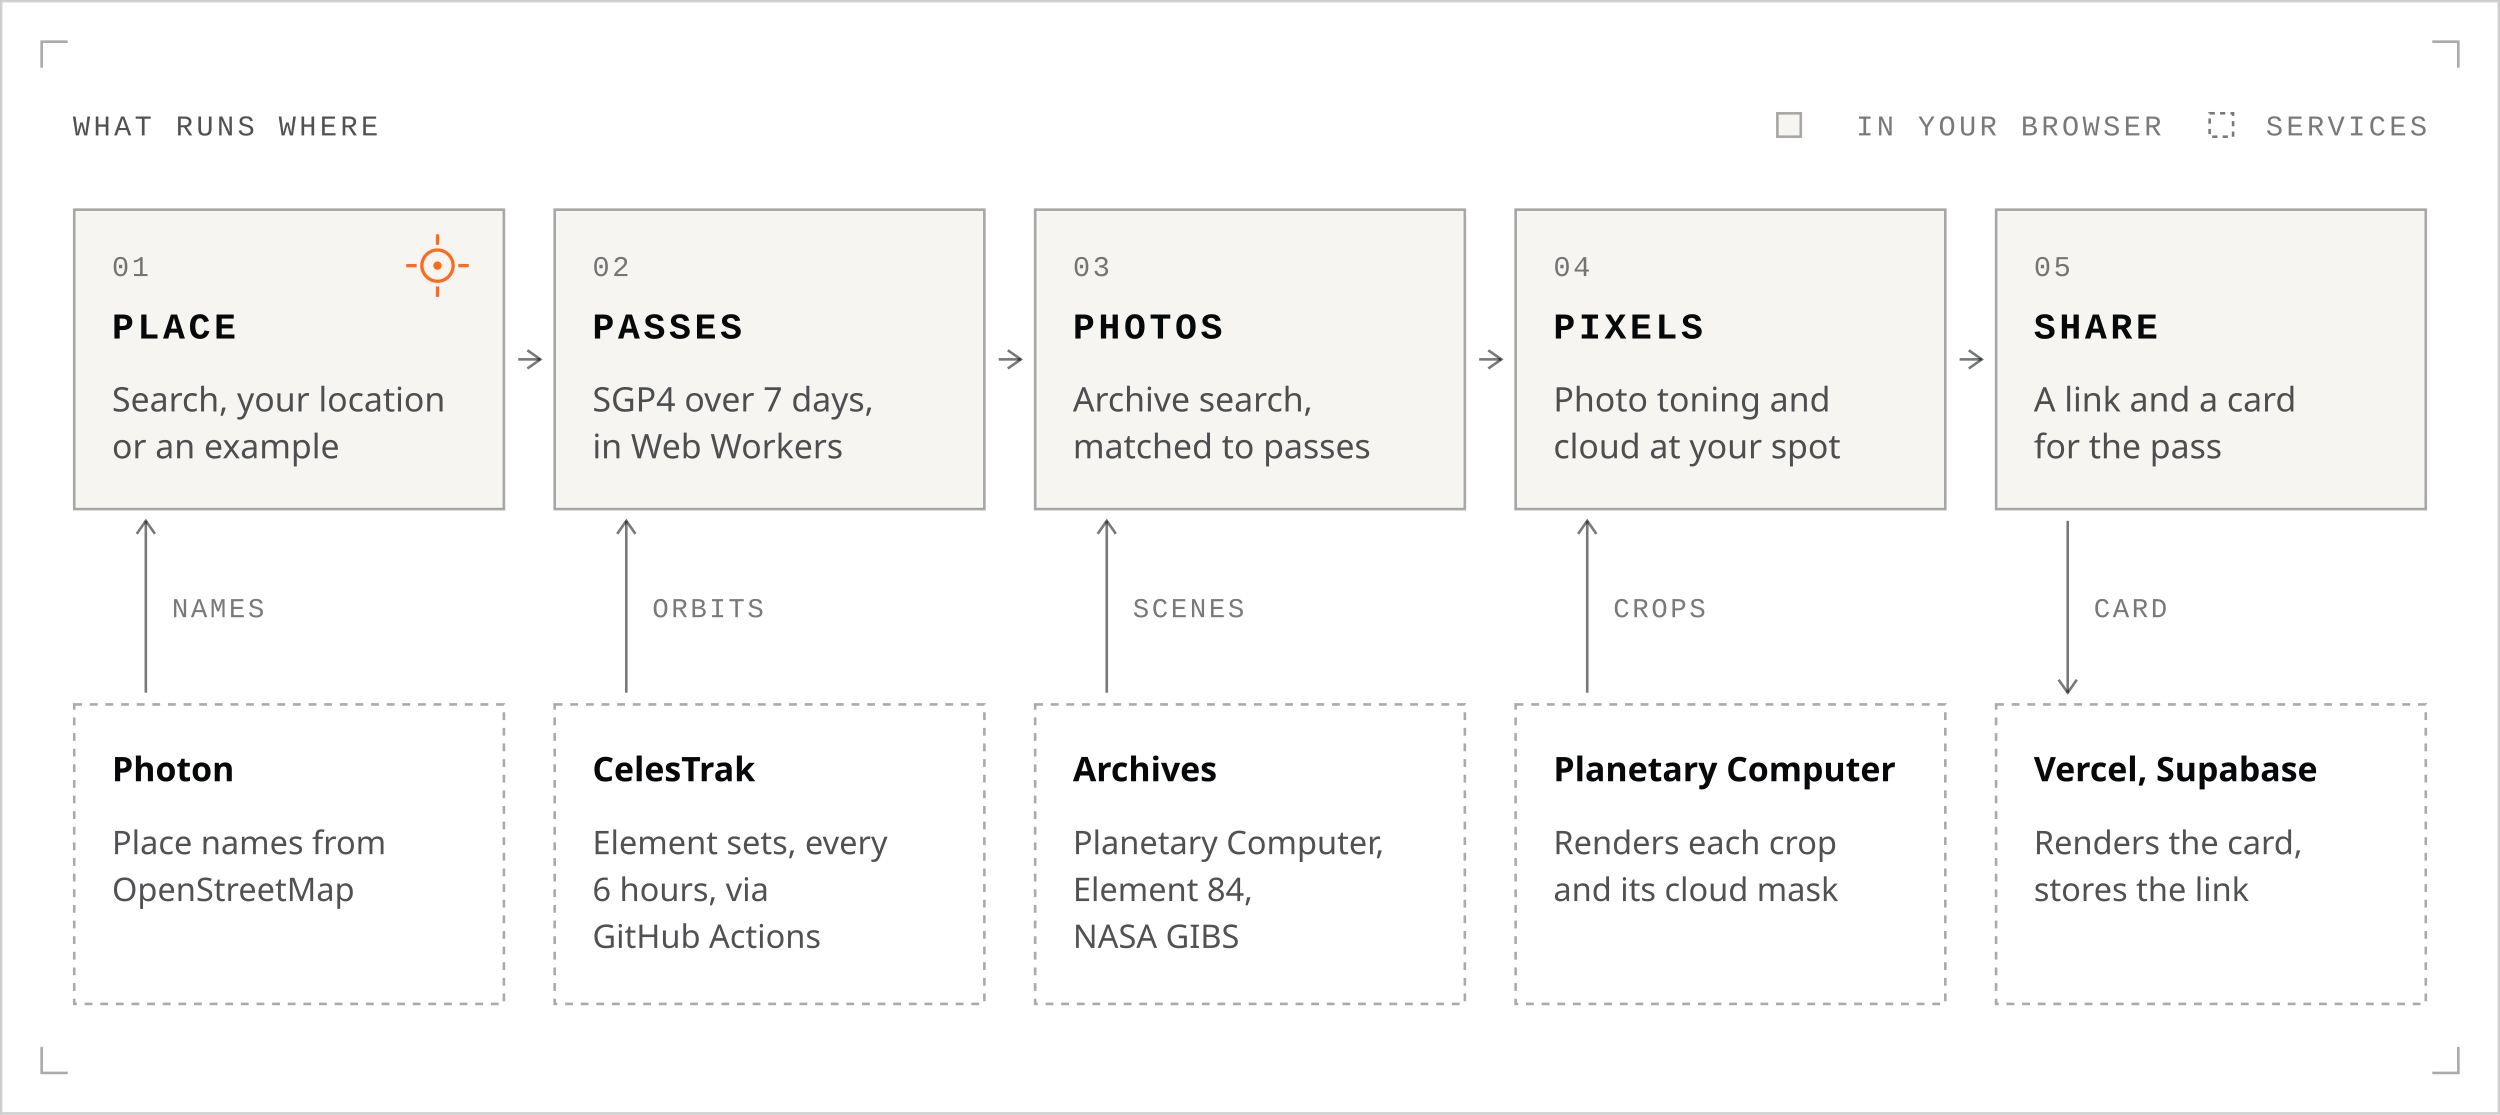
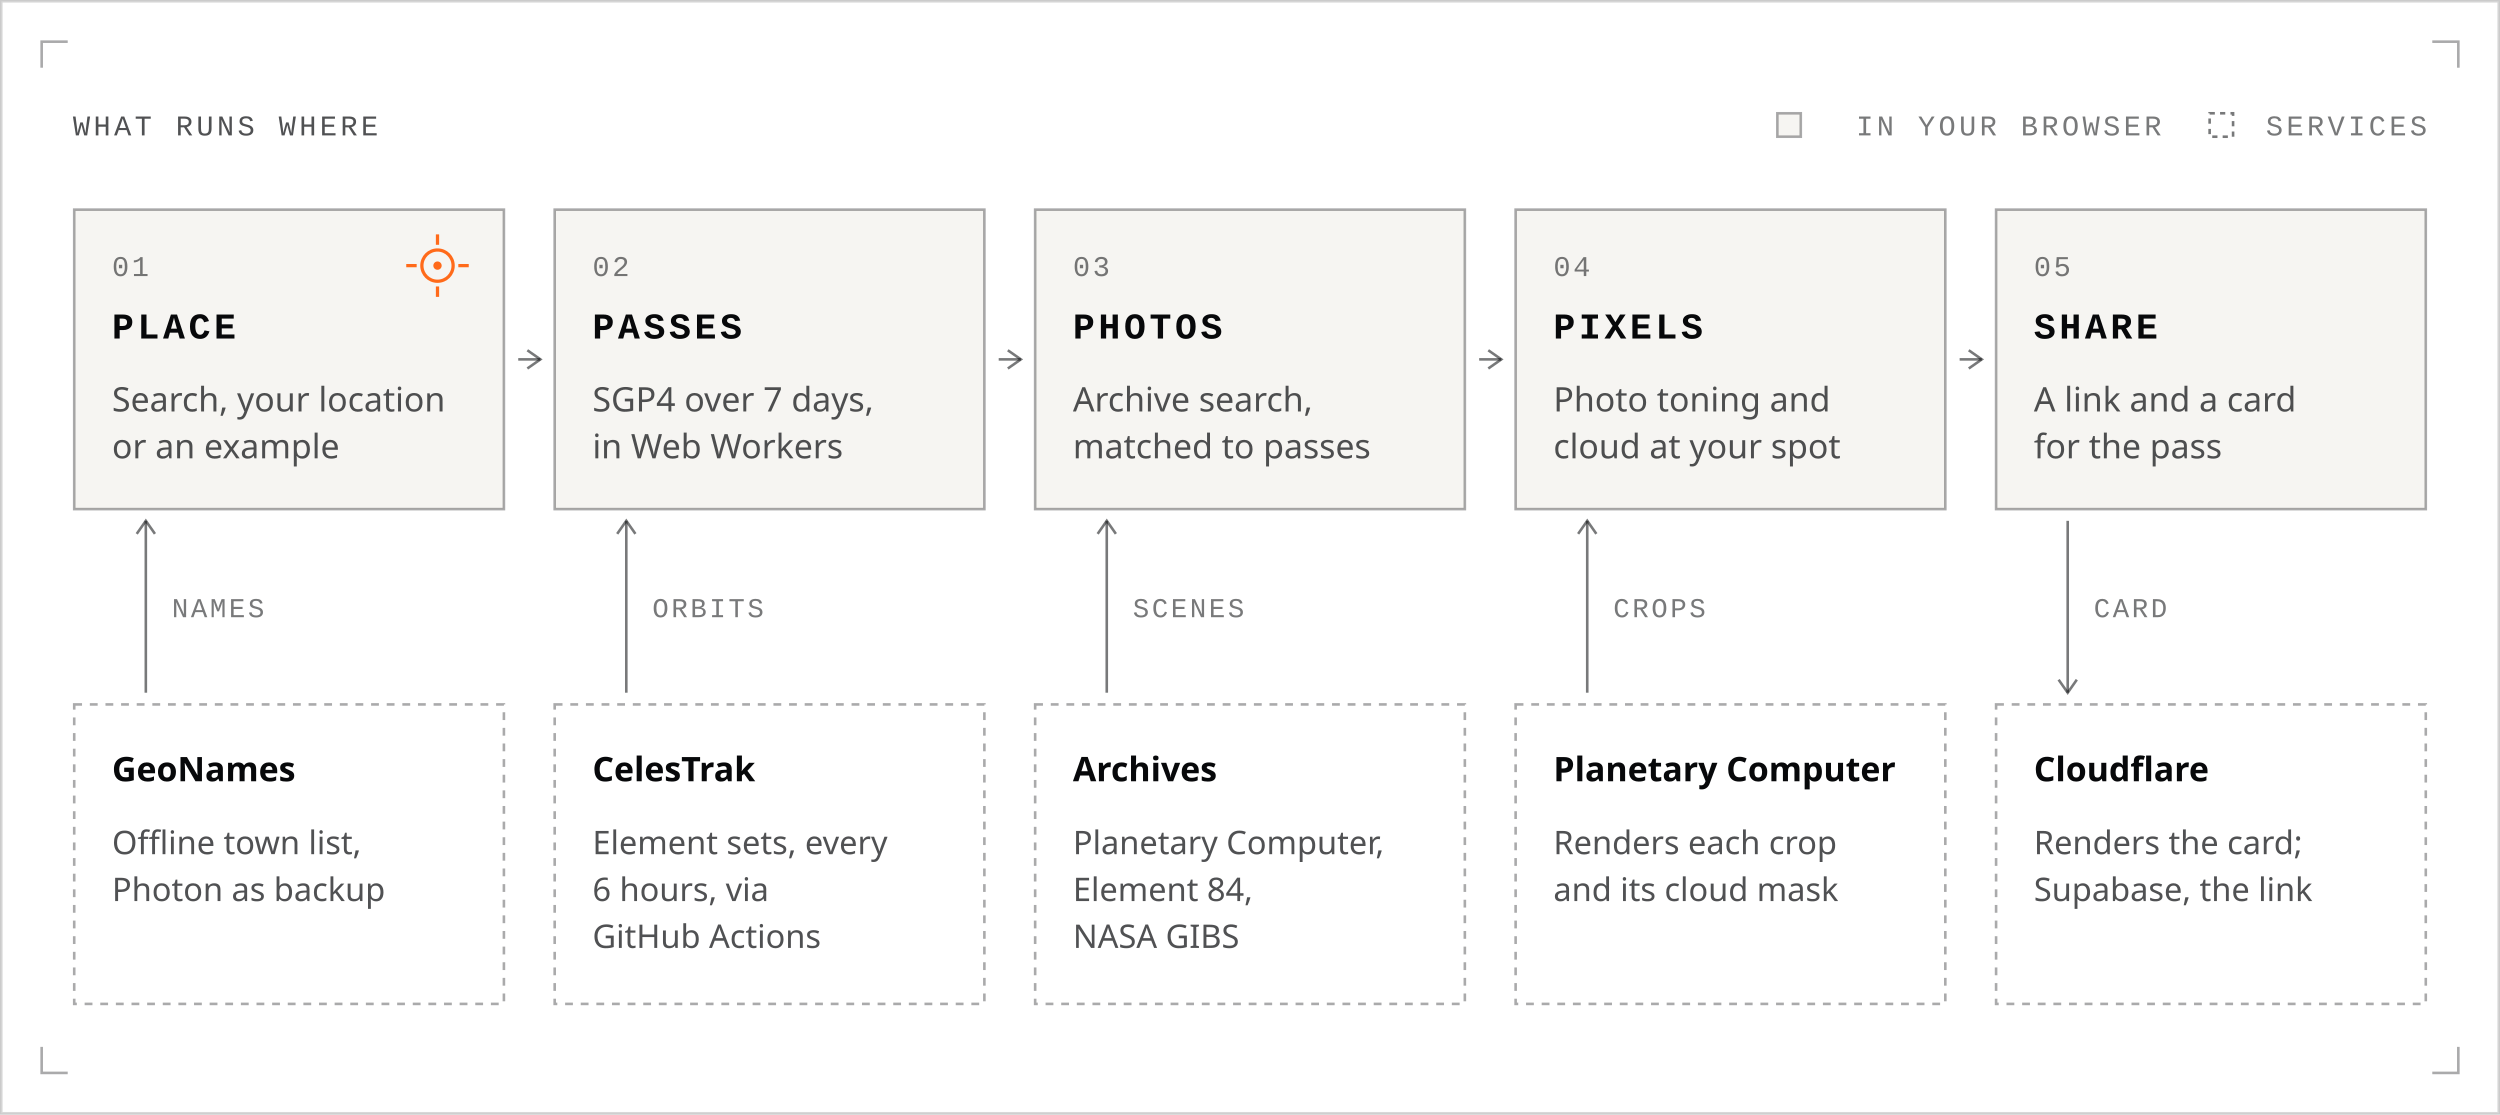
<svg xmlns="http://www.w3.org/2000/svg" viewBox="0 0 960 428" width="960" height="428" role="img" aria-labelledby="t d">
  <rect x="0.5" y="0.5" width="959" height="427" fill="#FFFFFF" stroke="rgba(7,8,10,0.16)" />
  <path d="M16 26 V16 H26" fill="none" stroke="rgba(7,8,10,0.34)" stroke-width="1" />
  <path d="M944 26 V16 H934" fill="none" stroke="rgba(7,8,10,0.34)" stroke-width="1" />
  <path d="M16 402 V412 H26" fill="none" stroke="rgba(7,8,10,0.34)" stroke-width="1" />
  <path d="M944 402 V412 H934" fill="none" stroke="rgba(7,8,10,0.34)" stroke-width="1" />
  <text x="28" y="52" font-family="ui-monospace, SFMono-Regular, 'SF Mono', Menlo, Consolas, 'Liberation Mono', monospace" font-size="11" letter-spacing="1.3" fill="rgba(7,8,10,0.70)">WHAT RUNS WHERE</text>
  <text x="932" y="52" text-anchor="end" font-family="ui-monospace, SFMono-Regular, 'SF Mono', Menlo, Consolas, 'Liberation Mono', monospace" font-size="11" letter-spacing="1.3" fill="rgba(7,8,10,0.54)">SERVICES</text>
  <rect x="848.5" y="43.5" width="9" height="9" fill="none" stroke="rgba(7,8,10,0.54)" stroke-dasharray="2 2" />
  <text x="830" y="52" text-anchor="end" font-family="ui-monospace, SFMono-Regular, 'SF Mono', Menlo, Consolas, 'Liberation Mono', monospace" font-size="11" letter-spacing="1.3" fill="rgba(7,8,10,0.54)">IN YOUR BROWSER</text>
  <rect x="682.5" y="43.5" width="9" height="9" fill="#F6F5F2" stroke="rgba(7,8,10,0.34)" />
  <rect x="28.5" y="80.5" width="165" height="115" fill="#F6F5F2" stroke="rgba(7,8,10,0.34)" />
  <text x="43.0" y="106" font-family="ui-monospace, SFMono-Regular, 'SF Mono', Menlo, Consolas, 'Liberation Mono', monospace" font-size="11" letter-spacing="1" fill="rgba(7,8,10,0.54)">01</text>
  <text x="43.0" y="130" font-family="ui-monospace, SFMono-Regular, 'SF Mono', Menlo, Consolas, 'Liberation Mono', monospace" font-size="14" font-weight="600" letter-spacing="1.4" fill="#07080A">PLACE</text>
  <text x="43.0" y="158" font-family="-apple-system, BlinkMacSystemFont, 'Segoe UI', 'Noto Sans', Helvetica, Arial, sans-serif" font-size="13" fill="rgba(7,8,10,0.70)">Search, your location</text>
  <text x="43.0" y="176" font-family="-apple-system, BlinkMacSystemFont, 'Segoe UI', 'Noto Sans', Helvetica, Arial, sans-serif" font-size="13" fill="rgba(7,8,10,0.70)">or an example</text>
  <circle cx="168.0" cy="102" r="6" fill="none" stroke="#FF6A1A" stroke-width="1.25" />
  <circle cx="168.0" cy="102" r="1.6" fill="#FF6A1A" />
  <path d="M176.0 102 L180.0 102" stroke="#FF6A1A" stroke-width="1.25" />
  <path d="M160.0 102 L156.0 102" stroke="#FF6A1A" stroke-width="1.25" />
  <path d="M168.0 110 L168.0 114" stroke="#FF6A1A" stroke-width="1.25" />
  <path d="M168.0 94 L168.0 90" stroke="#FF6A1A" stroke-width="1.25" />
  <path d="M199.0 138.0 H207.5" stroke="rgba(7,8,10,0.54)" stroke-width="1" />
  <path d="M202.5 134.5 L207.5 138.0 L202.5 141.5" fill="none" stroke="rgba(7,8,10,0.54)" stroke-width="1" />
  <rect x="213.0" y="80.5" width="165" height="115" fill="#F6F5F2" stroke="rgba(7,8,10,0.34)" />
  <text x="227.5" y="106" font-family="ui-monospace, SFMono-Regular, 'SF Mono', Menlo, Consolas, 'Liberation Mono', monospace" font-size="11" letter-spacing="1" fill="rgba(7,8,10,0.54)">02</text>
  <text x="227.5" y="130" font-family="ui-monospace, SFMono-Regular, 'SF Mono', Menlo, Consolas, 'Liberation Mono', monospace" font-size="14" font-weight="600" letter-spacing="1.4" fill="#07080A">PASSES</text>
  <text x="227.5" y="158" font-family="-apple-system, BlinkMacSystemFont, 'Segoe UI', 'Noto Sans', Helvetica, Arial, sans-serif" font-size="13" fill="rgba(7,8,10,0.70)">SGP4 over 7 days,</text>
  <text x="227.5" y="176" font-family="-apple-system, BlinkMacSystemFont, 'Segoe UI', 'Noto Sans', Helvetica, Arial, sans-serif" font-size="13" fill="rgba(7,8,10,0.70)">in Web Workers</text>
  <path d="M383.5 138.0 H392.0" stroke="rgba(7,8,10,0.54)" stroke-width="1" />
  <path d="M387.0 134.5 L392.0 138.0 L387.0 141.5" fill="none" stroke="rgba(7,8,10,0.54)" stroke-width="1" />
  <rect x="397.5" y="80.5" width="165" height="115" fill="#F6F5F2" stroke="rgba(7,8,10,0.34)" />
  <text x="412.0" y="106" font-family="ui-monospace, SFMono-Regular, 'SF Mono', Menlo, Consolas, 'Liberation Mono', monospace" font-size="11" letter-spacing="1" fill="rgba(7,8,10,0.54)">03</text>
  <text x="412.0" y="130" font-family="ui-monospace, SFMono-Regular, 'SF Mono', Menlo, Consolas, 'Liberation Mono', monospace" font-size="14" font-weight="600" letter-spacing="1.4" fill="#07080A">PHOTOS</text>
  <text x="412.0" y="158" font-family="-apple-system, BlinkMacSystemFont, 'Segoe UI', 'Noto Sans', Helvetica, Arial, sans-serif" font-size="13" fill="rgba(7,8,10,0.70)">Archive search,</text>
  <text x="412.0" y="176" font-family="-apple-system, BlinkMacSystemFont, 'Segoe UI', 'Noto Sans', Helvetica, Arial, sans-serif" font-size="13" fill="rgba(7,8,10,0.70)">matched to passes</text>
  <path d="M568.0 138.0 H576.5" stroke="rgba(7,8,10,0.54)" stroke-width="1" />
  <path d="M571.5 134.5 L576.5 138.0 L571.5 141.5" fill="none" stroke="rgba(7,8,10,0.54)" stroke-width="1" />
  <rect x="582.0" y="80.5" width="165" height="115" fill="#F6F5F2" stroke="rgba(7,8,10,0.34)" />
  <text x="596.5" y="106" font-family="ui-monospace, SFMono-Regular, 'SF Mono', Menlo, Consolas, 'Liberation Mono', monospace" font-size="11" letter-spacing="1" fill="rgba(7,8,10,0.54)">04</text>
  <text x="596.5" y="130" font-family="ui-monospace, SFMono-Regular, 'SF Mono', Menlo, Consolas, 'Liberation Mono', monospace" font-size="14" font-weight="600" letter-spacing="1.4" fill="#07080A">PIXELS</text>
  <text x="596.5" y="158" font-family="-apple-system, BlinkMacSystemFont, 'Segoe UI', 'Noto Sans', Helvetica, Arial, sans-serif" font-size="13" fill="rgba(7,8,10,0.70)">Photo toning and</text>
  <text x="596.5" y="176" font-family="-apple-system, BlinkMacSystemFont, 'Segoe UI', 'Noto Sans', Helvetica, Arial, sans-serif" font-size="13" fill="rgba(7,8,10,0.70)">cloud at your spot</text>
  <path d="M752.5 138.0 H761.0" stroke="rgba(7,8,10,0.54)" stroke-width="1" />
  <path d="M756.0 134.5 L761.0 138.0 L756.0 141.5" fill="none" stroke="rgba(7,8,10,0.54)" stroke-width="1" />
  <rect x="766.5" y="80.5" width="165" height="115" fill="#F6F5F2" stroke="rgba(7,8,10,0.34)" />
  <text x="781.0" y="106" font-family="ui-monospace, SFMono-Regular, 'SF Mono', Menlo, Consolas, 'Liberation Mono', monospace" font-size="11" letter-spacing="1" fill="rgba(7,8,10,0.54)">05</text>
  <text x="781.0" y="130" font-family="ui-monospace, SFMono-Regular, 'SF Mono', Menlo, Consolas, 'Liberation Mono', monospace" font-size="14" font-weight="600" letter-spacing="1.4" fill="#07080A">SHARE</text>
  <text x="781.0" y="158" font-family="-apple-system, BlinkMacSystemFont, 'Segoe UI', 'Noto Sans', Helvetica, Arial, sans-serif" font-size="13" fill="rgba(7,8,10,0.70)">A link and a card</text>
  <text x="781.0" y="176" font-family="-apple-system, BlinkMacSystemFont, 'Segoe UI', 'Noto Sans', Helvetica, Arial, sans-serif" font-size="13" fill="rgba(7,8,10,0.70)">for the pass</text>
  <rect x="28.5" y="270.5" width="165" height="115" fill="none" stroke="rgba(7,8,10,0.34)" stroke-dasharray="3 3" />
-   <text x="43.0" y="300" font-family="-apple-system, BlinkMacSystemFont, 'Segoe UI', 'Noto Sans', Helvetica, Arial, sans-serif" font-size="13" font-weight="600" fill="#07080A">Photon</text>
-   <text x="43.0" y="328" font-family="-apple-system, BlinkMacSystemFont, 'Segoe UI', 'Noto Sans', Helvetica, Arial, sans-serif" font-size="12.5" fill="rgba(7,8,10,0.70)">Place names from</text>
-   <text x="43.0" y="346" font-family="-apple-system, BlinkMacSystemFont, 'Segoe UI', 'Noto Sans', Helvetica, Arial, sans-serif" font-size="12.5" fill="rgba(7,8,10,0.70)">OpenStreetMap</text>
+   <text x="43.0" y="300" font-family="-apple-system, BlinkMacSystemFont, 'Segoe UI', 'Noto Sans', Helvetica, Arial, sans-serif" font-size="13" font-weight="600" fill="#07080A">GeoNames</text>
+   <text x="43.0" y="328" font-family="-apple-system, BlinkMacSystemFont, 'Segoe UI', 'Noto Sans', Helvetica, Arial, sans-serif" font-size="12.5" fill="rgba(7,8,10,0.70)">Offline town list,</text>
+   <text x="43.0" y="346" font-family="-apple-system, BlinkMacSystemFont, 'Segoe UI', 'Noto Sans', Helvetica, Arial, sans-serif" font-size="12.5" fill="rgba(7,8,10,0.70)">Photon as backup</text>
  <path d="M56.0 200 V266" stroke="rgba(7,8,10,0.54)" stroke-width="1" />
  <path d="M52.5 205 L56.0 200 L59.5 205" fill="none" stroke="rgba(7,8,10,0.54)" />
  <text x="66.0" y="237.0" font-family="ui-monospace, SFMono-Regular, 'SF Mono', Menlo, Consolas, 'Liberation Mono', monospace" font-size="10.5" letter-spacing="1" fill="rgba(7,8,10,0.54)">NAMES</text>
  <rect x="213.0" y="270.5" width="165" height="115" fill="none" stroke="rgba(7,8,10,0.34)" stroke-dasharray="3 3" />
  <text x="227.5" y="300" font-family="-apple-system, BlinkMacSystemFont, 'Segoe UI', 'Noto Sans', Helvetica, Arial, sans-serif" font-size="13" font-weight="600" fill="#07080A">CelesTrak</text>
  <text x="227.5" y="328" font-family="-apple-system, BlinkMacSystemFont, 'Segoe UI', 'Noto Sans', Helvetica, Arial, sans-serif" font-size="12.5" fill="rgba(7,8,10,0.70)">Element sets, every</text>
  <text x="227.5" y="346" font-family="-apple-system, BlinkMacSystemFont, 'Segoe UI', 'Noto Sans', Helvetica, Arial, sans-serif" font-size="12.5" fill="rgba(7,8,10,0.70)">6 hours, via</text>
  <text x="227.5" y="364" font-family="-apple-system, BlinkMacSystemFont, 'Segoe UI', 'Noto Sans', Helvetica, Arial, sans-serif" font-size="12.5" fill="rgba(7,8,10,0.70)">GitHub Actions</text>
  <path d="M240.5 200 V266" stroke="rgba(7,8,10,0.54)" stroke-width="1" />
  <path d="M237.0 205 L240.5 200 L244.0 205" fill="none" stroke="rgba(7,8,10,0.54)" />
  <text x="250.5" y="237.0" font-family="ui-monospace, SFMono-Regular, 'SF Mono', Menlo, Consolas, 'Liberation Mono', monospace" font-size="10.5" letter-spacing="1" fill="rgba(7,8,10,0.54)">ORBITS</text>
  <rect x="397.5" y="270.5" width="165" height="115" fill="none" stroke="rgba(7,8,10,0.34)" stroke-dasharray="3 3" />
  <text x="412.0" y="300" font-family="-apple-system, BlinkMacSystemFont, 'Segoe UI', 'Noto Sans', Helvetica, Arial, sans-serif" font-size="13" font-weight="600" fill="#07080A">Archives</text>
  <text x="412.0" y="328" font-family="-apple-system, BlinkMacSystemFont, 'Segoe UI', 'Noto Sans', Helvetica, Arial, sans-serif" font-size="12.5" fill="rgba(7,8,10,0.70)">Planetary Computer,</text>
  <text x="412.0" y="346" font-family="-apple-system, BlinkMacSystemFont, 'Segoe UI', 'Noto Sans', Helvetica, Arial, sans-serif" font-size="12.5" fill="rgba(7,8,10,0.70)">Element 84,</text>
  <text x="412.0" y="364" font-family="-apple-system, BlinkMacSystemFont, 'Segoe UI', 'Noto Sans', Helvetica, Arial, sans-serif" font-size="12.5" fill="rgba(7,8,10,0.70)">NASA GIBS</text>
  <path d="M425.0 200 V266" stroke="rgba(7,8,10,0.54)" stroke-width="1" />
  <path d="M421.5 205 L425.0 200 L428.5 205" fill="none" stroke="rgba(7,8,10,0.54)" />
  <text x="435.0" y="237.0" font-family="ui-monospace, SFMono-Regular, 'SF Mono', Menlo, Consolas, 'Liberation Mono', monospace" font-size="10.5" letter-spacing="1" fill="rgba(7,8,10,0.54)">SCENES</text>
  <rect x="582.0" y="270.5" width="165" height="115" fill="none" stroke="rgba(7,8,10,0.34)" stroke-dasharray="3 3" />
  <text x="596.5" y="300" font-family="-apple-system, BlinkMacSystemFont, 'Segoe UI', 'Noto Sans', Helvetica, Arial, sans-serif" font-size="13" font-weight="600" fill="#07080A">Planetary Computer</text>
  <text x="596.5" y="328" font-family="-apple-system, BlinkMacSystemFont, 'Segoe UI', 'Noto Sans', Helvetica, Arial, sans-serif" font-size="12.5" fill="rgba(7,8,10,0.70)">Renders each crop</text>
  <text x="596.5" y="346" font-family="-apple-system, BlinkMacSystemFont, 'Segoe UI', 'Noto Sans', Helvetica, Arial, sans-serif" font-size="12.5" fill="rgba(7,8,10,0.70)">and its cloud mask</text>
  <path d="M609.5 200 V266" stroke="rgba(7,8,10,0.54)" stroke-width="1" />
  <path d="M606.0 205 L609.5 200 L613.0 205" fill="none" stroke="rgba(7,8,10,0.54)" />
  <text x="619.5" y="237.0" font-family="ui-monospace, SFMono-Regular, 'SF Mono', Menlo, Consolas, 'Liberation Mono', monospace" font-size="10.5" letter-spacing="1" fill="rgba(7,8,10,0.54)">CROPS</text>
  <rect x="766.5" y="270.5" width="165" height="115" fill="none" stroke="rgba(7,8,10,0.34)" stroke-dasharray="3 3" />
-   <text x="781.0" y="300" font-family="-apple-system, BlinkMacSystemFont, 'Segoe UI', 'Noto Sans', Helvetica, Arial, sans-serif" font-size="13" font-weight="600" fill="#07080A">Vercel, Supabase</text>
-   <text x="781.0" y="328" font-family="-apple-system, BlinkMacSystemFont, 'Segoe UI', 'Noto Sans', Helvetica, Arial, sans-serif" font-size="12.5" fill="rgba(7,8,10,0.70)">Renders the card,</text>
-   <text x="781.0" y="346" font-family="-apple-system, BlinkMacSystemFont, 'Segoe UI', 'Noto Sans', Helvetica, Arial, sans-serif" font-size="12.5" fill="rgba(7,8,10,0.70)">stores the link</text>
+   <text x="781.0" y="300" font-family="-apple-system, BlinkMacSystemFont, 'Segoe UI', 'Noto Sans', Helvetica, Arial, sans-serif" font-size="13" font-weight="600" fill="#07080A">Cloudflare</text>
+   <text x="781.0" y="328" font-family="-apple-system, BlinkMacSystemFont, 'Segoe UI', 'Noto Sans', Helvetica, Arial, sans-serif" font-size="12.5" fill="rgba(7,8,10,0.70)">Renders the card;</text>
+   <text x="781.0" y="346" font-family="-apple-system, BlinkMacSystemFont, 'Segoe UI', 'Noto Sans', Helvetica, Arial, sans-serif" font-size="12.5" fill="rgba(7,8,10,0.70)">Supabase, the link</text>
  <path d="M794.0 200 V266" stroke="rgba(7,8,10,0.54)" stroke-width="1" />
  <path d="M790.5 261 L794.0 266 L797.5 261" fill="none" stroke="rgba(7,8,10,0.54)" />
  <text x="804.0" y="237.0" font-family="ui-monospace, SFMono-Regular, 'SF Mono', Menlo, Consolas, 'Liberation Mono', monospace" font-size="10.5" letter-spacing="1" fill="rgba(7,8,10,0.54)">CARD</text>
</svg>
